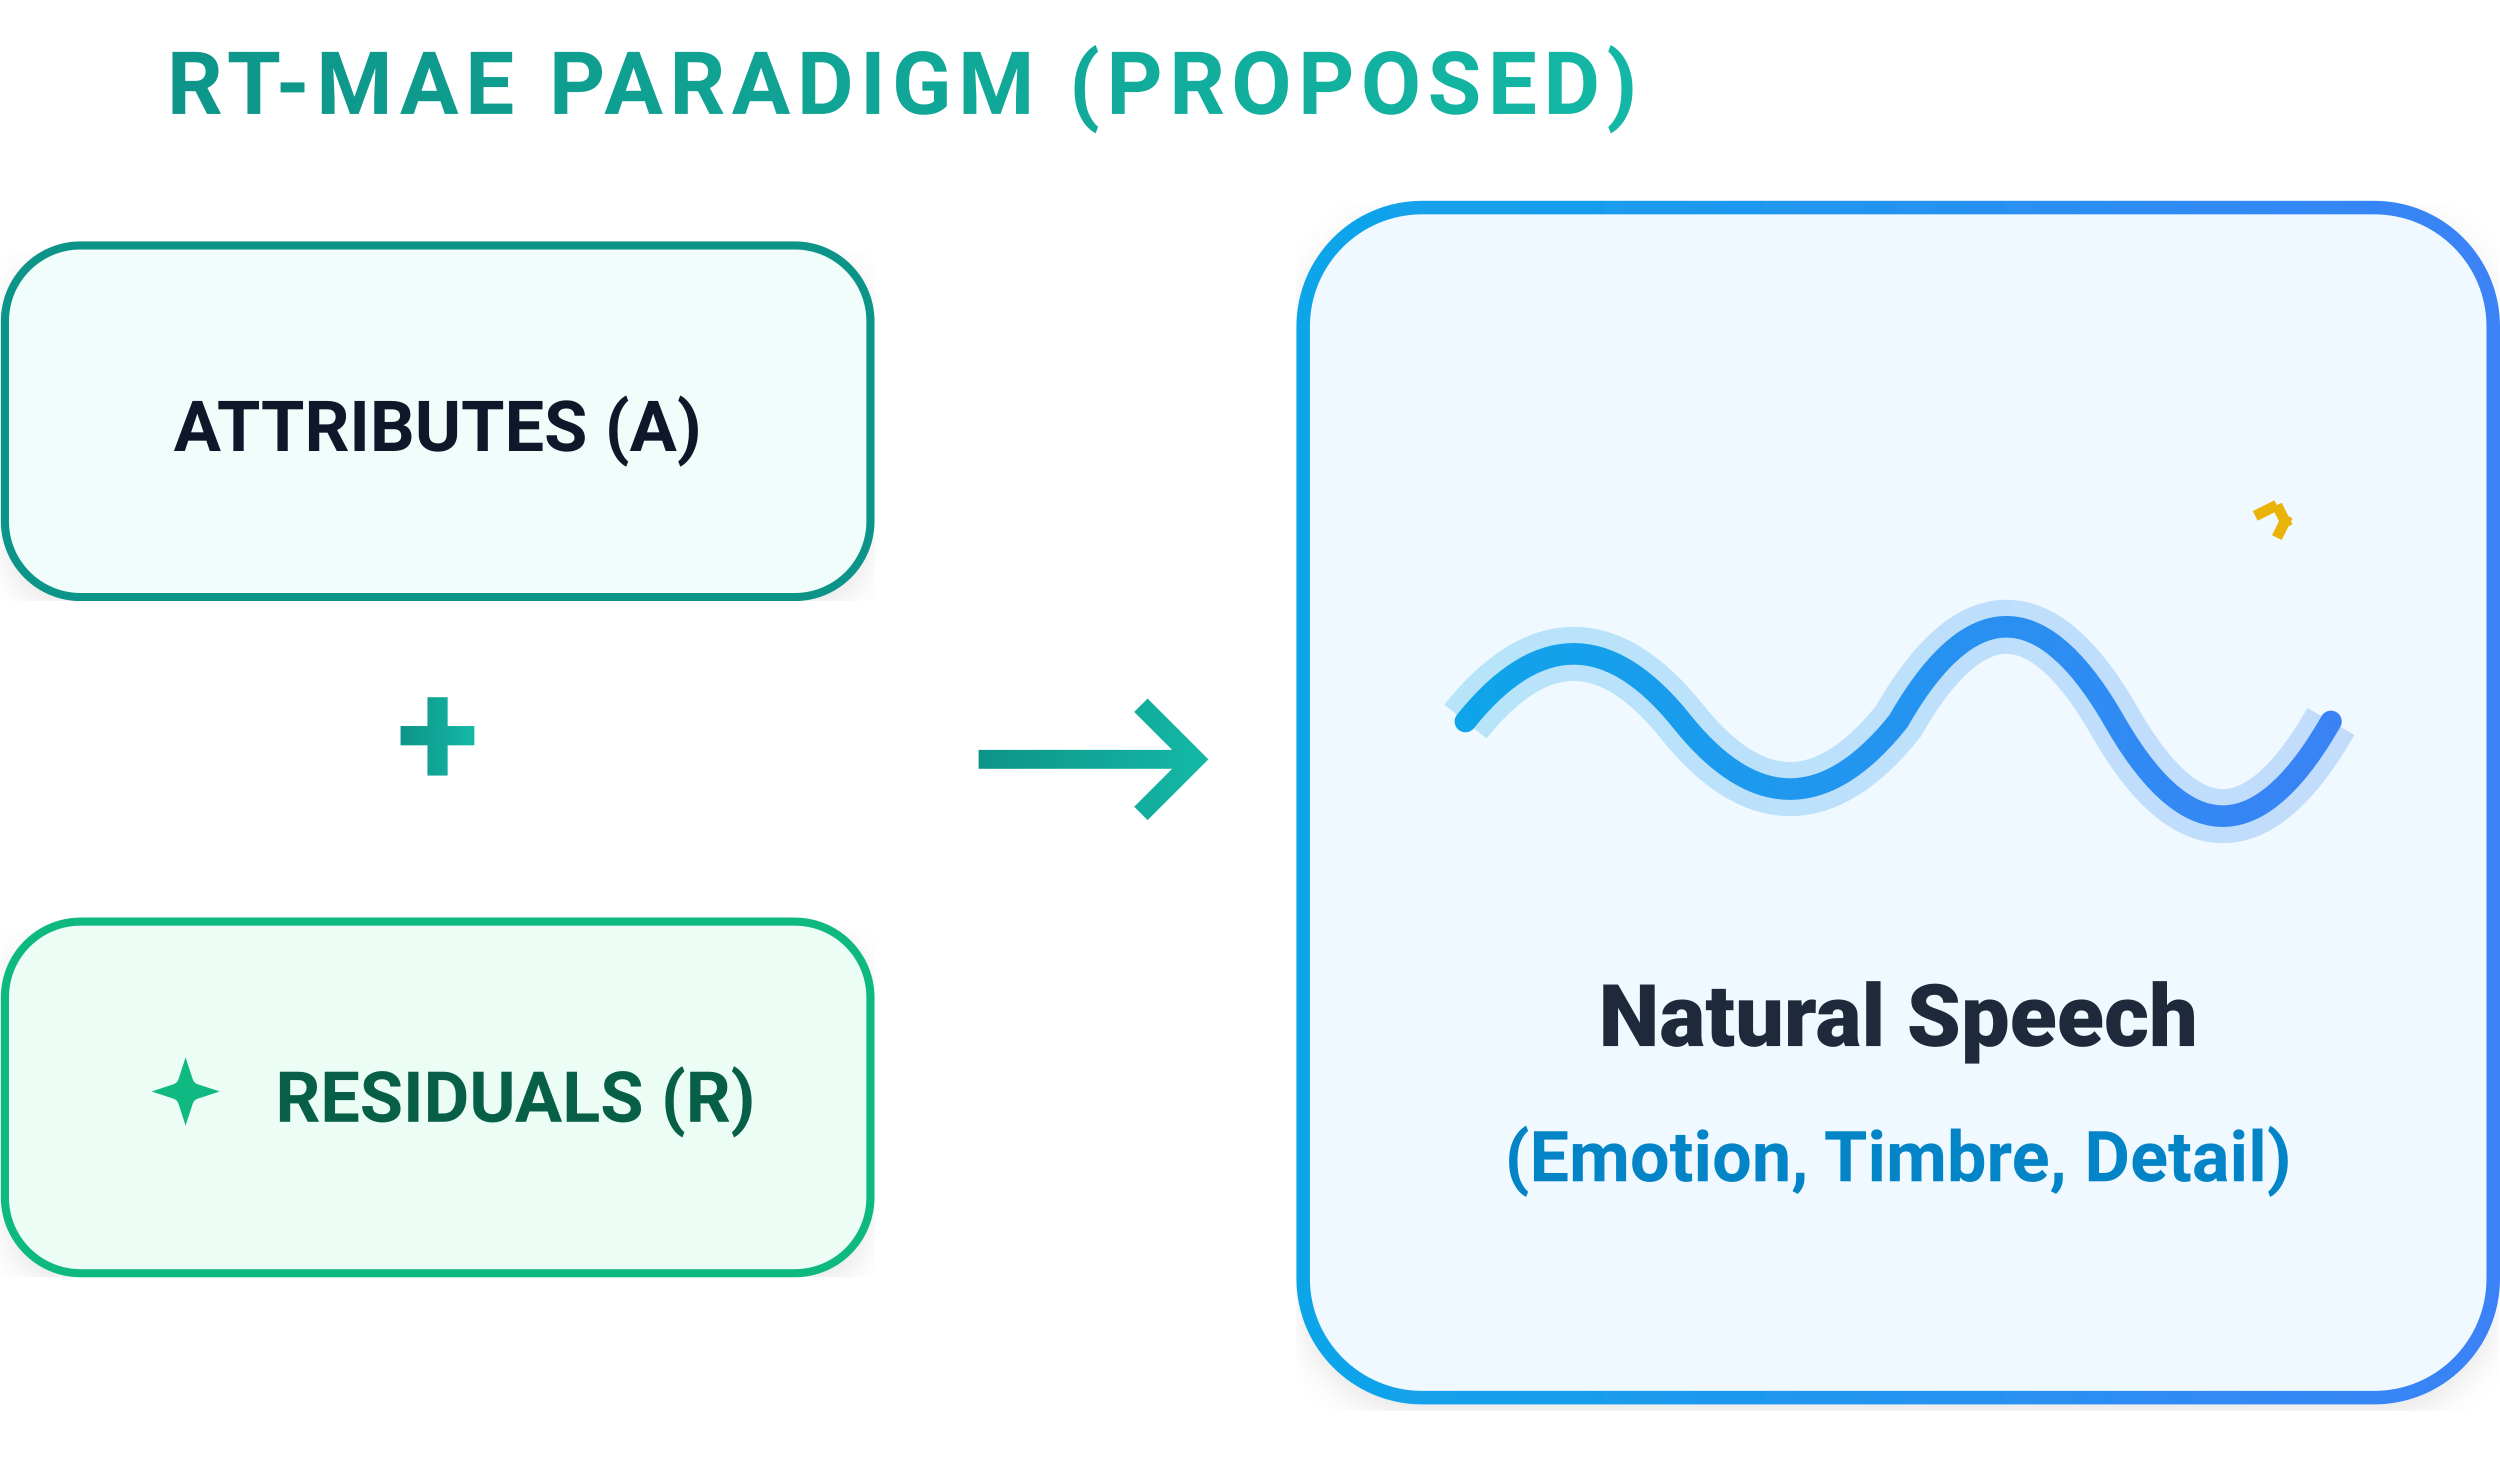
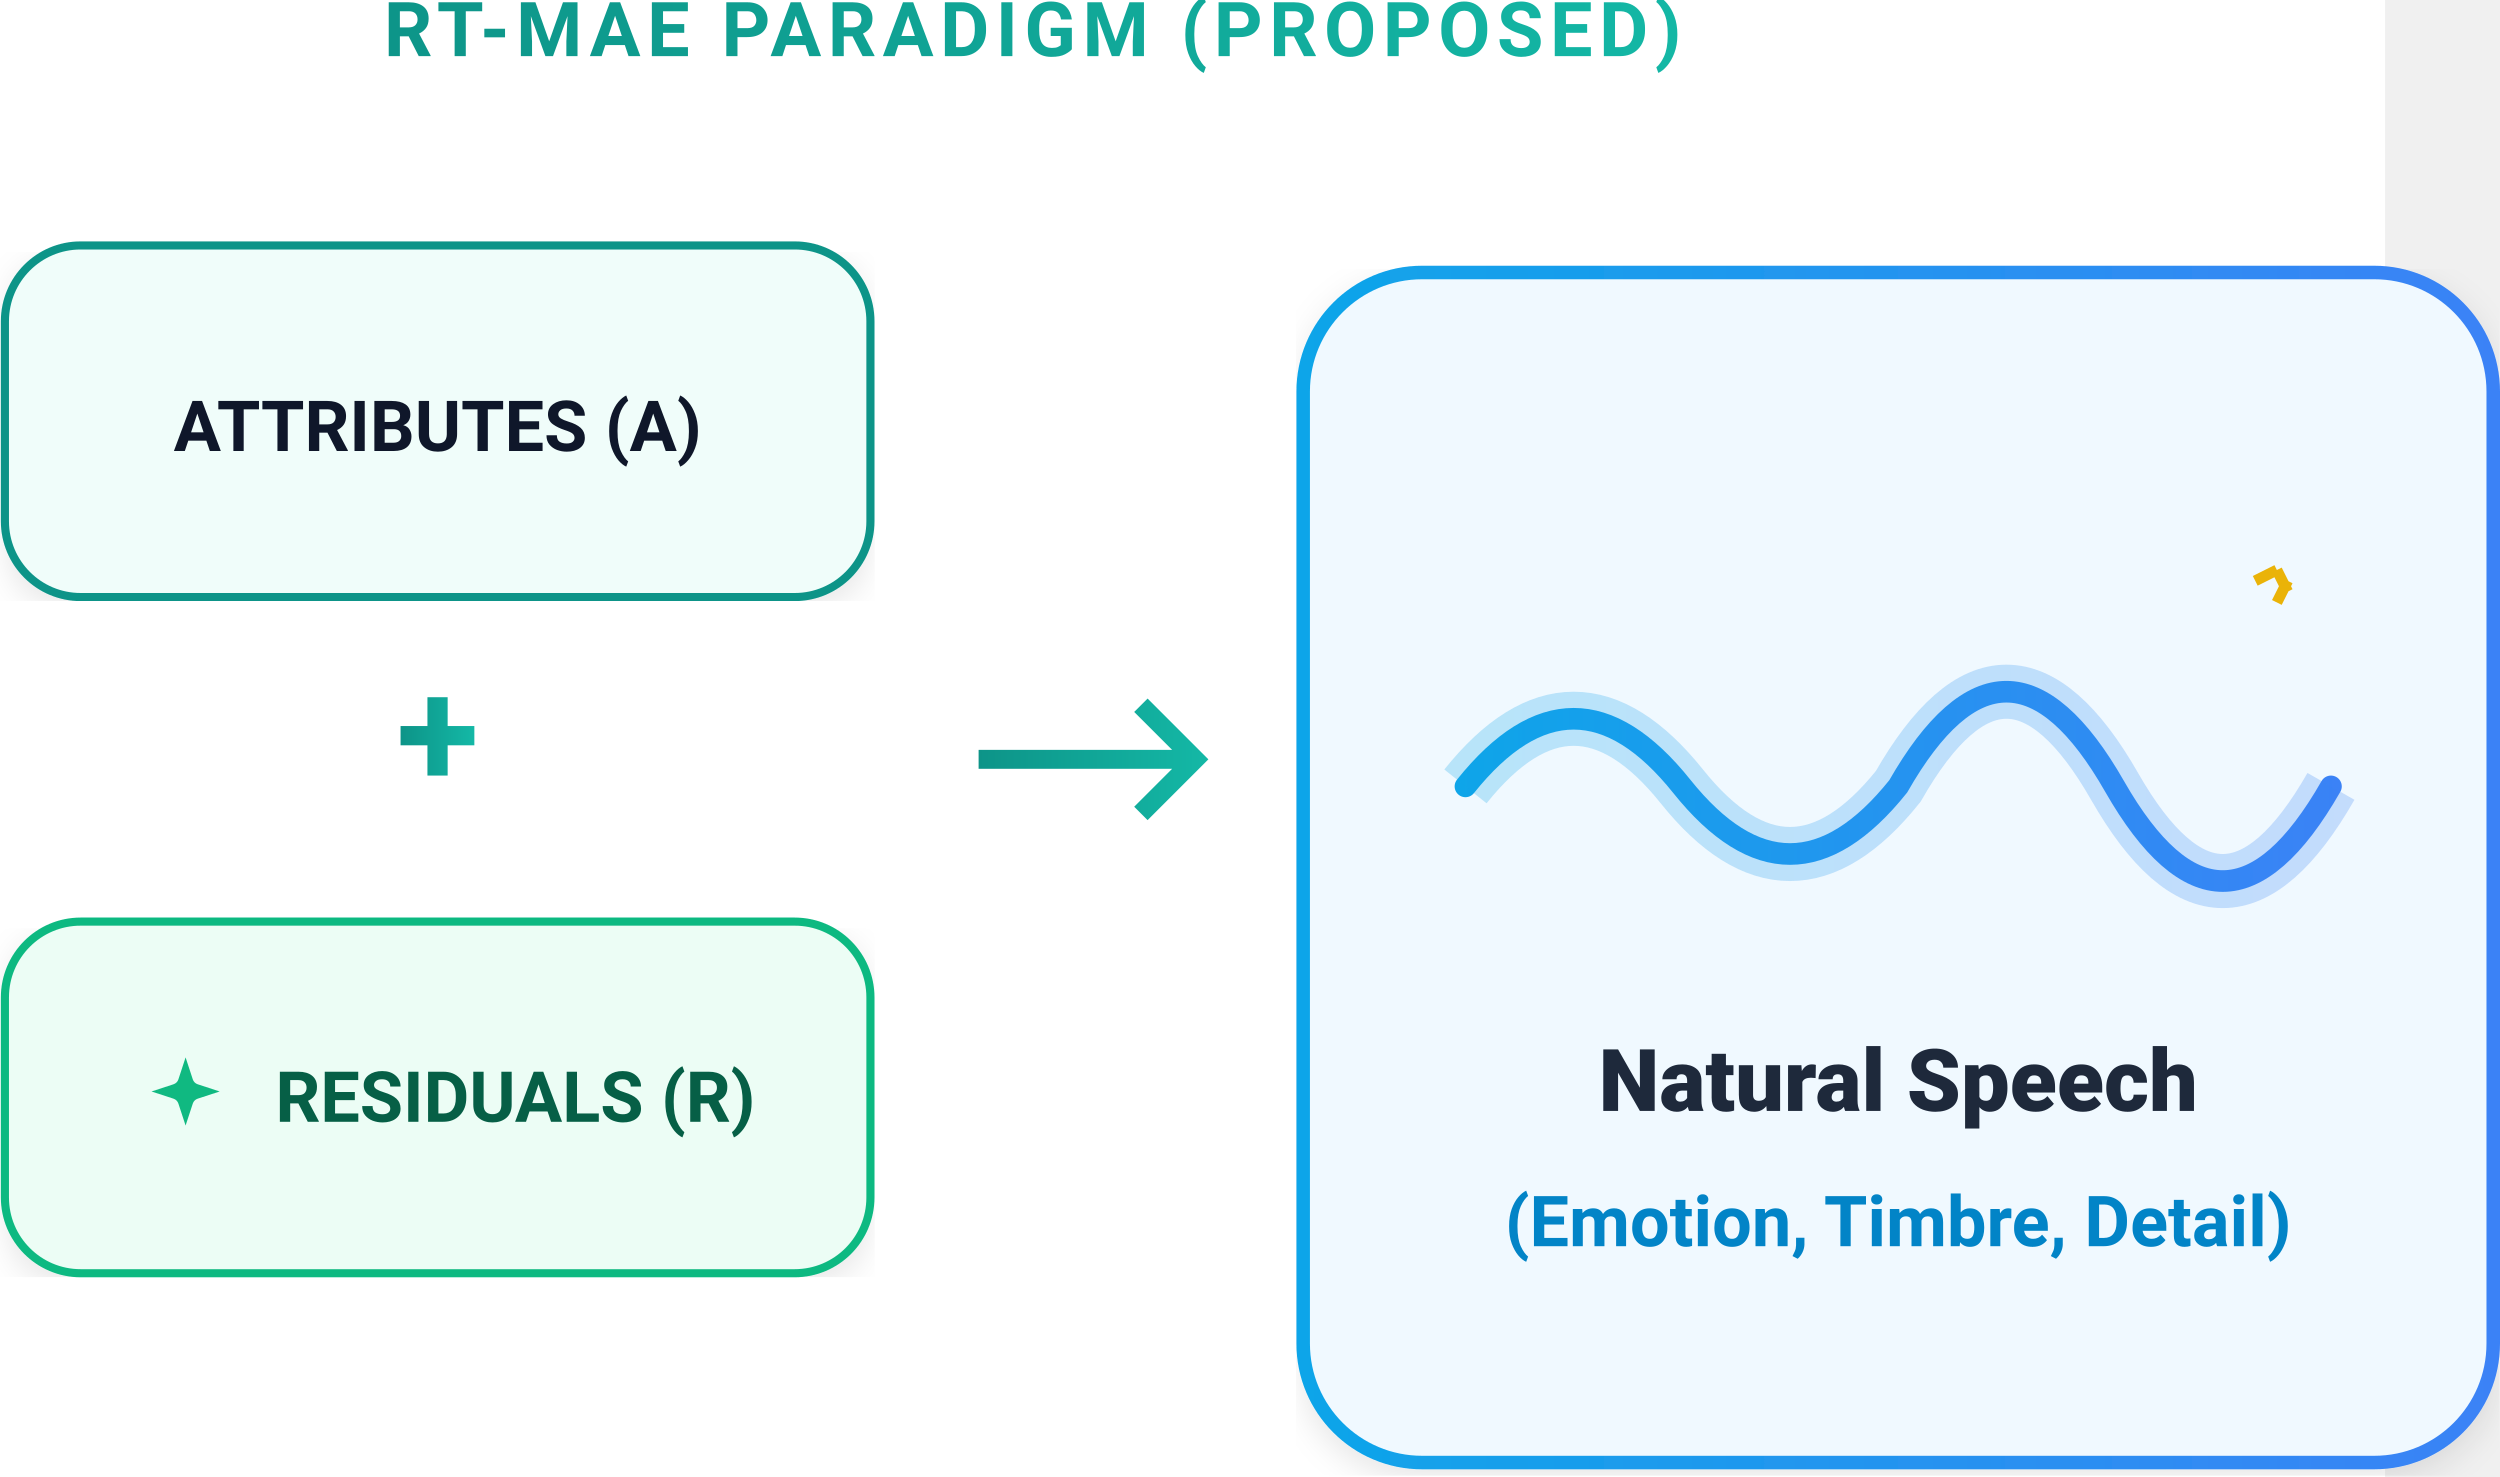
<svg xmlns="http://www.w3.org/2000/svg" xmlns:xlink="http://www.w3.org/1999/xlink" viewBox="0 0 462.159 272.912" version="1.1" id="svg102" width="462.159" height="272.912">
-   <rect width="1031.416" height="450" fill="#ffffff" rx="10.314" id="rect2" x="-559.091" y="-124.626" style="stroke-width:1.016" />
+   <rect width="1000" height="450" fill="#ffffff" rx="10" id="rect2" x="-559.091" y="-124.626" />
  <g transform="translate(-359.0909,-84.626)" id="g8">
    <path d="M 15,5 3,11 15,17 27,11 Z M 3,15 15,21 27,15 M 3,11 15,17 27,11" fill="none" stroke="url(#gradTitle)" stroke-width="2.5" stroke-linecap="round" stroke-linejoin="round" id="path4" style="stroke:url(#gradTitle)" />
    <text x="45" y="18" font-family="'Segoe UI', Roboto, Helvetica, Arial, sans-serif" font-weight="800" font-size="26px" fill="#0f172a" id="text6">The Concept: From Partial Modeling to Full Richness</text>
  </g>
  <defs id="defs26">
    <linearGradient id="gradTitle" x1="1.462" y1="4.488" x2="23.604" y2="4.488" gradientTransform="scale(1.196844,0.835531)" gradientUnits="userSpaceOnUse">
      <stop offset="0%" stop-color="#2563eb" id="stop10" />
      <stop offset="100%" stop-color="#06b6d4" id="stop12" />
    </linearGradient>
    <linearGradient id="gradTeal" x1="0" y1="0" x2="1" y2="0">
      <stop offset="0%" stop-color="#0d9488" id="stop15" />
      <stop offset="100%" stop-color="#14b8a6" id="stop17" />
    </linearGradient>
    <linearGradient id="gradBlue" x1="0" y1="0" x2="1" y2="0">
      <stop offset="0%" stop-color="#0ea5e9" id="stop20" />
      <stop offset="100%" stop-color="#3b82f6" id="stop22" />
    </linearGradient>
    <filter id="shadowSmall" x="-0.006" y="-0.012" width="1.011" height="1.023">
      <feDropShadow dx="0" dy="2" stdDeviation="3" flood-color="#000000" flood-opacity="0.1" />
    </filter>
-     <linearGradient xlink:href="#gradTeal" id="linearGradient921" x1="16.806" y1="107.943" x2="74.552" y2="107.943" gradientTransform="matrix(5.050891,0,0,0.2628835,-54.60043,5.357133)" gradientUnits="userSpaceOnUse" />
+     <linearGradient xlink:href="#gradTeal" id="linearGradient921" x1="16.806" y1="107.943" x2="74.552" y2="107.943" gradientTransform="scale(4.383311,0.2281381)" gradientUnits="userSpaceOnUse" />
    <linearGradient xlink:href="#gradTeal" id="linearGradient923" x1="83.224" y1="156.756" x2="96.748" y2="156.756" gradientUnits="userSpaceOnUse" />
    <linearGradient xlink:href="#gradTeal" id="linearGradient925" x1="138.209" y1="211.382" x2="169.106" y2="211.382" gradientTransform="scale(1.37473,0.7274156)" gradientUnits="userSpaceOnUse" />
-     <linearGradient xlink:href="#gradBlue" id="linearGradient927" x1="250.186" y1="72.046" x2="473.971" y2="72.046" gradientTransform="matrix(0.994259,0,0,1.005774,0,-12)" gradientUnits="userSpaceOnUse" />
+     <linearGradient xlink:href="#gradBlue" id="linearGradient927" x1="250.186" y1="72.046" x2="473.971" y2="72.046" gradientTransform="scale(0.994259,1.005774)" gradientUnits="userSpaceOnUse" />
    <linearGradient xlink:href="#gradBlue" id="linearGradient929" x1="-39.987" y1="21.532" x2="39.987" y2="21.532" gradientTransform="scale(2.050641,0.4876524)" gradientUnits="userSpaceOnUse" />
    <linearGradient xlink:href="#gradBlue" id="linearGradient931" x1="-43.393" y1="14.502" x2="43.619" y2="14.502" gradientTransform="scale(1.933595,0.5171713)" gradientUnits="userSpaceOnUse" />
  </defs>
  <line x1="-59.091" y1="5.374" x2="-59.091" y2="255.374" stroke="#e2e8f0" stroke-width="2" stroke-dasharray="8, 8" id="line28" />
  <g transform="translate(-509.0909,-24.626)" id="g64">
    <text x="200" y="35" font-family="'Segoe UI', Roboto, Helvetica, Arial, sans-serif" font-weight="700" font-size="14px" fill="#64748b" text-anchor="middle" letter-spacing="1.2" id="text30">CLASSICAL PARADIGM (E.G., ANCOGEN)</text>
    <rect x="50" y="70" width="130" height="160" rx="16" fill="#f8fafc" stroke="#cbd5e1" stroke-width="1" filter="url(#shadowSmall)" id="rect32" />
    <g transform="translate(70,105)" fill="#334155" font-family="'Segoe UI', Roboto, Helvetica, Arial, sans-serif" font-size="14px" font-weight="600" id="g48">
      <path d="m 12,2 a 4,4 0 1 0 0,8 4,4 0 0 0 0,-8 z M 2,20 a 10,10 0 0 1 20,0" fill="none" stroke="#2563eb" stroke-width="1.8" transform="scale(0.7)" id="path34" />
      <text x="28" y="10" id="text36">Identity</text>
      <path d="M 4,7 H 20 M 12,7 V 19" fill="none" stroke="#2563eb" stroke-width="1.8" transform="matrix(0.7,0,0,0.7,0,40)" id="path38" />
      <text x="28" y="50" id="text40">Content</text>
      <path d="M 9,18 V 5 L 21,3 v 13" fill="none" stroke="#2563eb" stroke-width="1.8" transform="matrix(0.7,0,0,0.7,0,80)" id="path42" />
      <circle cx="6" cy="18" r="3" fill="none" stroke="#2563eb" stroke-width="1.8" transform="matrix(0.7,0,0,0.7,0,80)" id="circle44" />
      <text x="28" y="90" id="text46">Pitch</text>
    </g>
    <path d="m 200,150 h 40 m -10,-10 10,10 -10,10" fill="none" stroke="#94a3b8" stroke-width="2.5" id="path50" />
    <rect x="260" y="70" width="170" height="160" rx="16" fill="none" stroke="#94a3b8" stroke-width="2" stroke-dasharray="6, 6" id="rect52" />
    <g transform="translate(345,110)" text-anchor="middle" id="g62">
      <path d="m -60,30 q 20,0 40,0 20,0 40,0 20,0 40,0" fill="none" stroke="#64748b" stroke-width="3" stroke-linecap="round" id="path54" />
      <path d="m -60,30 q 20,0 40,0 20,0 40,0 20,0 40,0" fill="none" stroke="#64748b" stroke-width="8" stroke-opacity="0.2" id="path56" />
      <text y="80" font-family="'Segoe UI', Roboto, Helvetica, Arial, sans-serif" font-size="14px" font-weight="700" fill="#475569" id="text58">"Flat" Speech</text>
      <text y="105" font-family="'Segoe UI', Roboto, Helvetica, Arial, sans-serif" font-size="12px" fill="#64748b" id="text60">(Lacks Expressivity)</text>
    </g>
  </g>
  <g transform="translate(-9.090909,-24.626)" id="g100">
-     <text x="175.86" y="45.688" font-family="'Segoe UI', Roboto, Helvetica, Arial, sans-serif" font-weight="700" font-size="16.132px" fill="url(#gradTeal)" text-anchor="middle" letter-spacing="1.2" id="text66" style="fill:url(#linearGradient921);stroke-width:1.152">RT-MAE PARADIGM (PROPOSED)</text>
+     <text x="200" y="35" font-family="'Segoe UI', Roboto, Helvetica, Arial, sans-serif" font-weight="700" font-size="14px" fill="url(#gradTeal)" text-anchor="middle" letter-spacing="1.2" id="text66" style="fill:url(#linearGradient921)">RT-MAE PARADIGM (PROPOSED)</text>
    <rect x="10" y="70" width="160" height="65" rx="14" fill="#f0fdfa" stroke="#0d9488" stroke-width="1.5" filter="url(#shadowSmall)" id="rect68" />
    <text x="90" y="108" font-family="'Segoe UI', Roboto, Helvetica, Arial, sans-serif" font-weight="700" font-size="13px" fill="#0f172a" text-anchor="middle" id="text70">ATTRIBUTES (A)</text>
    <text x="90" y="170" font-family="'Segoe UI', Roboto, Helvetica, Arial, sans-serif" font-size="28px" fill="url(#gradTeal)" text-anchor="middle" font-weight="bold" id="text72" style="fill:url(#linearGradient923)">+</text>
    <rect x="10" y="195" width="160" height="65" rx="14" fill="#ecfdf5" stroke="#10b981" stroke-width="1.5" filter="url(#shadowSmall)" id="rect74" />
    <g transform="translate(35,218)" id="g80">
      <path d="m 12,3 1.9,5.8 a 2,2 0 0 0 1.3,1.3 L 21,12 15.2,13.9 a 2,2 0 0 0 -1.3,1.3 L 12,21 10.1,15.2 A 2,2 0 0 0 8.8,13.9 L 3,12 8.8,10.1 a 2,2 0 0 0 1.3,-1.3 z" fill="#10b981" transform="scale(0.7)" id="path76" />
      <text x="25" y="14" font-family="'Segoe UI', Roboto, Helvetica, Arial, sans-serif" font-weight="700" font-size="13px" fill="#065f46" id="text78">RESIDUALS (R)</text>
    </g>
    <path d="m 190,165 h 40 m -10,-10 10,10 -10,10" fill="none" stroke="url(#gradTeal)" stroke-width="3.5" id="path82" style="stroke:url(#linearGradient925)" />
-     <rect x="250" y="63" width="220" height="220" rx="22" fill="#f0f9ff" stroke="url(#gradBlue)" stroke-width="2.5" filter="url(#shadowSmall)" id="rect84" style="stroke:url(#linearGradient927)" />
-     <g transform="translate(360,128)" text-anchor="middle" id="g98">
+     <rect x="250" y="75" width="220" height="220" rx="22" fill="#f0f9ff" stroke="url(#gradBlue)" stroke-width="2.5" filter="url(#shadowSmall)" id="rect84" style="stroke:url(#linearGradient927)" />
+     <g transform="translate(360,140)" text-anchor="middle" id="g98">
      <path d="m -80,30 q 20,-25 40,0 20,25 40,0 20,-35 40,0 20,35 40,0" fill="none" stroke="url(#gradBlue)" stroke-width="4" stroke-linecap="round" id="path86" style="stroke:url(#linearGradient929)" />
      <path d="m -80,30 q 20,-25 40,0 20,25 40,0 20,-35 40,0 20,35 40,0" fill="none" stroke="url(#gradBlue)" stroke-width="10" stroke-opacity="0.25" id="path88" style="stroke:url(#linearGradient931)" />
      <g transform="translate(60,-10)" id="g92">
        <path d="m 10,0 2,4 M 10,0 6,2 m 6,0 -2,4" stroke="#eab308" stroke-width="2" id="path90" />
      </g>
      <text y="90" font-family="'Segoe UI', Roboto, Helvetica, Arial, sans-serif" font-weight="800" font-size="16px" fill="#1e293b" id="text94">Natural Speech</text>
      <text y="115" font-family="'Segoe UI', Roboto, Helvetica, Arial, sans-serif" font-size="13px" font-weight="700" fill="#0284c7" id="text96">(Emotion, Timbre, Detail)</text>
    </g>
  </g>
</svg>
